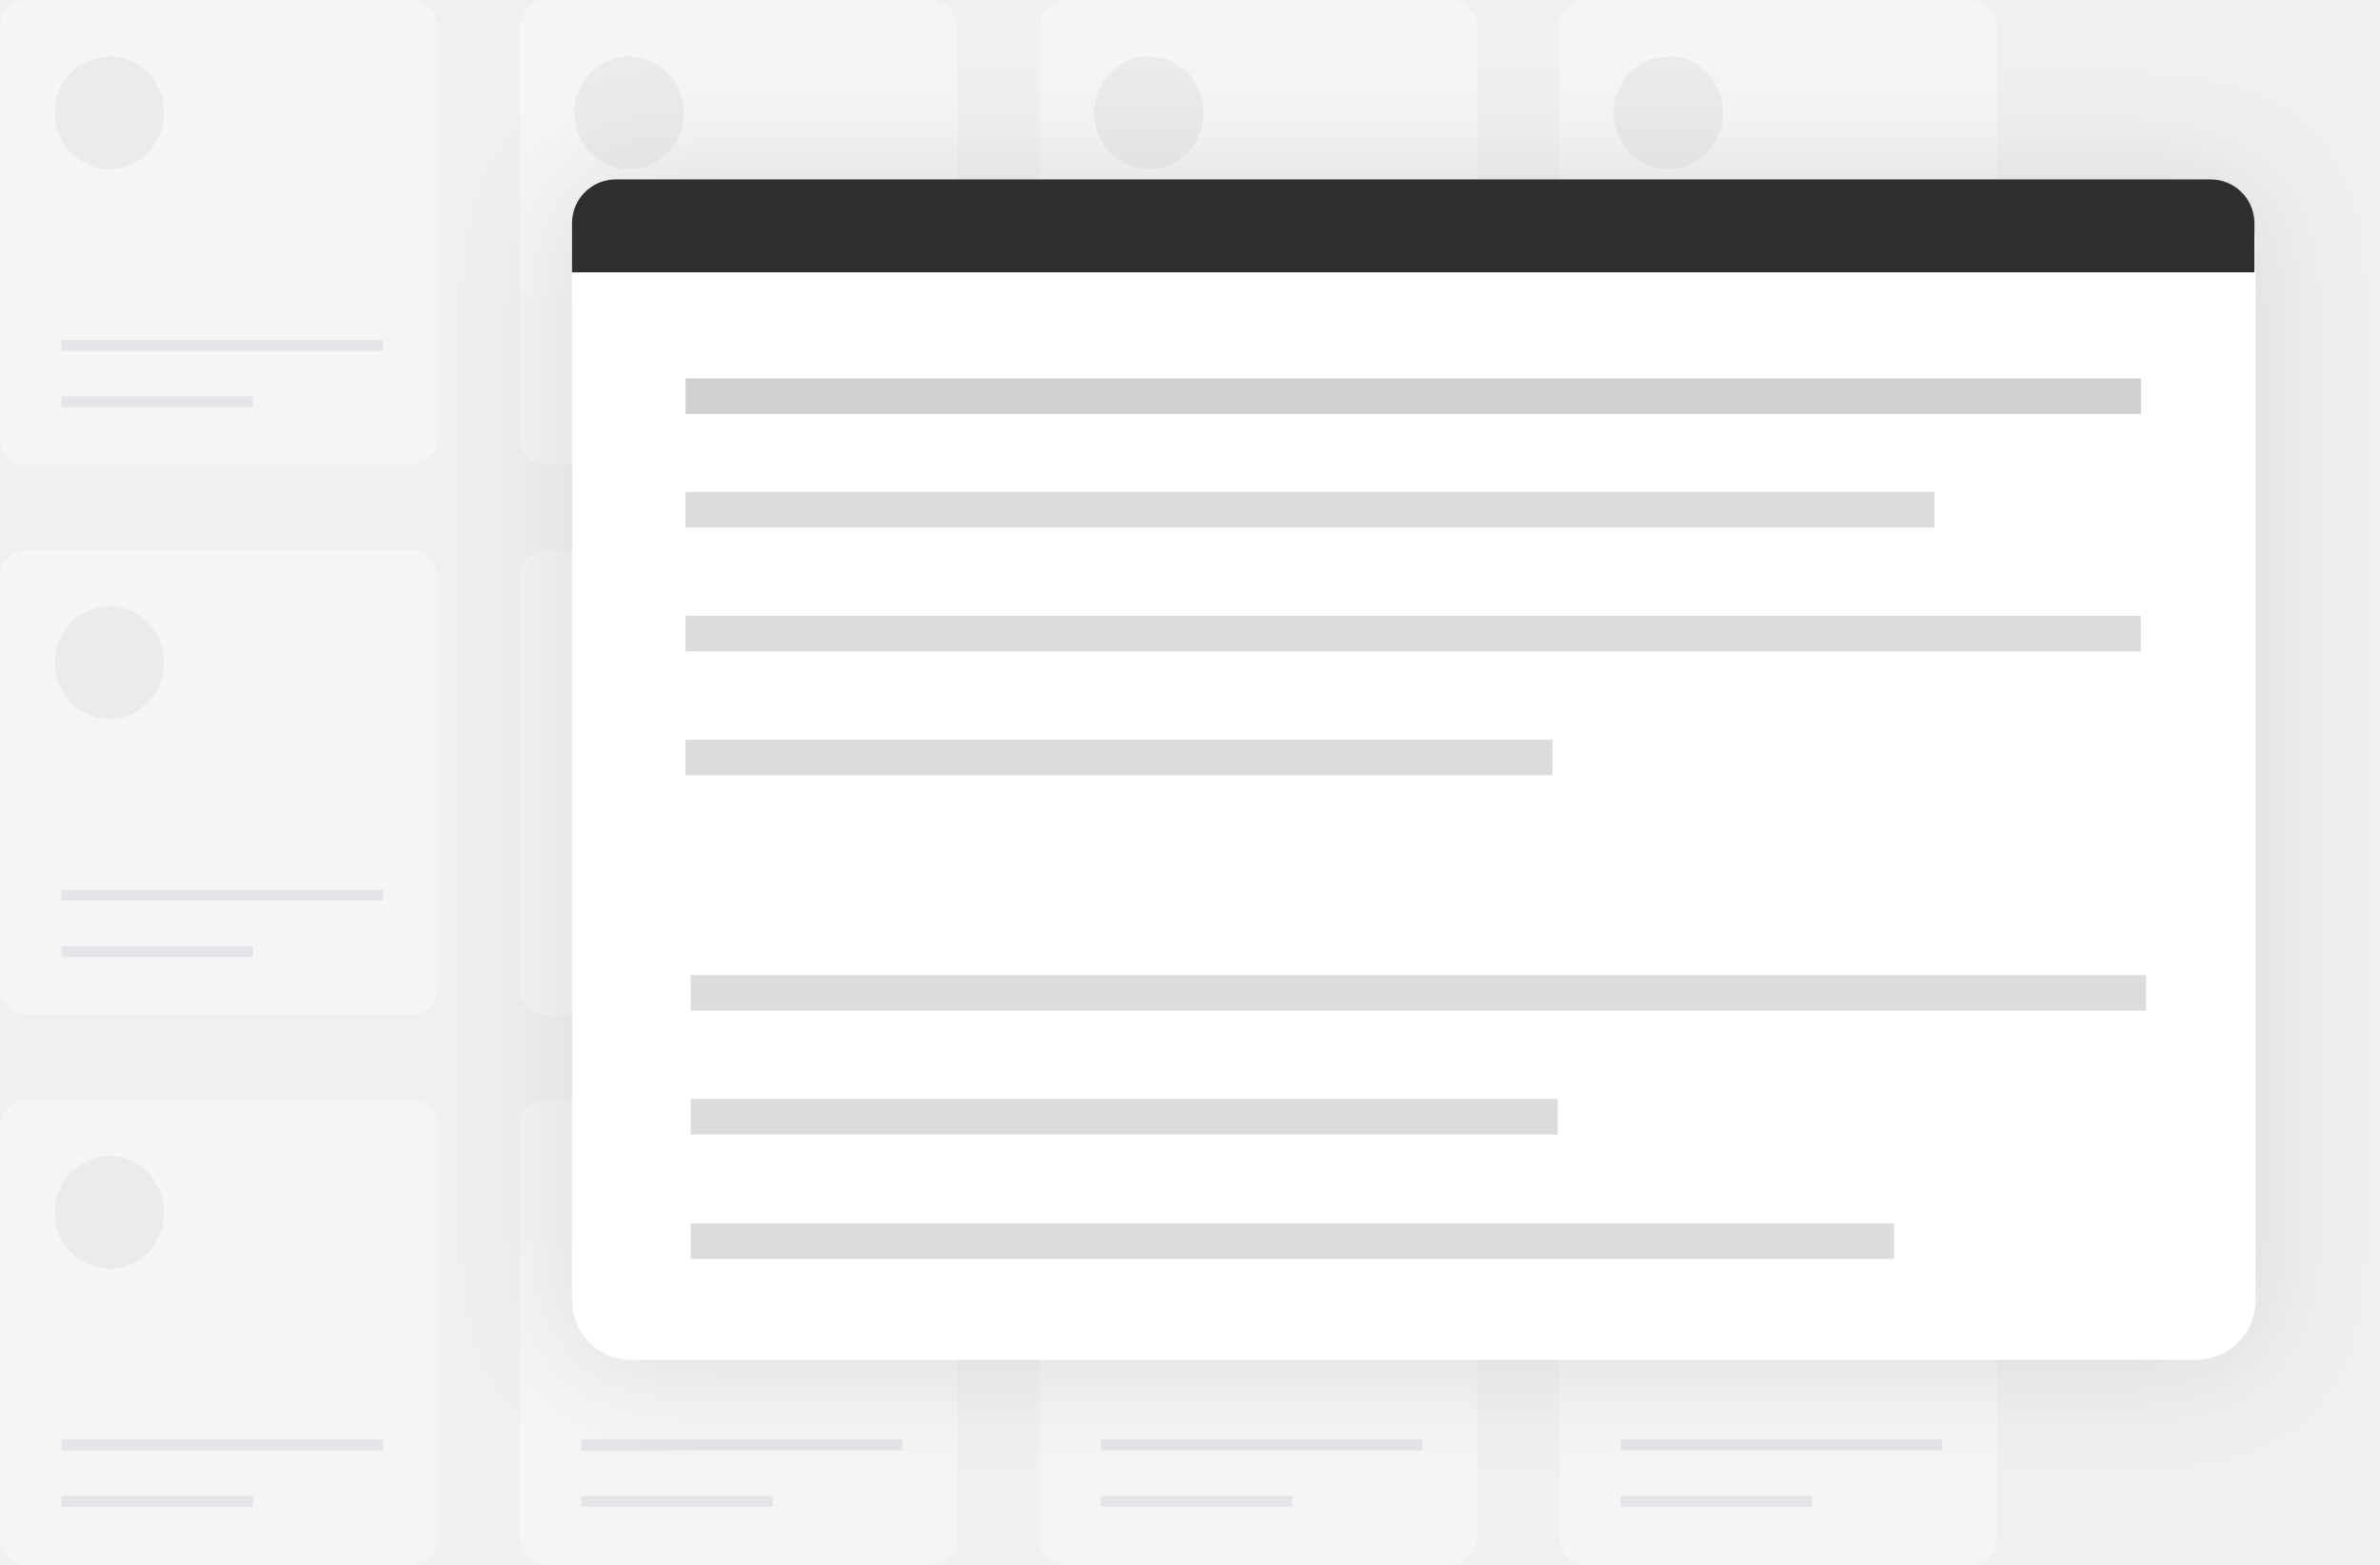
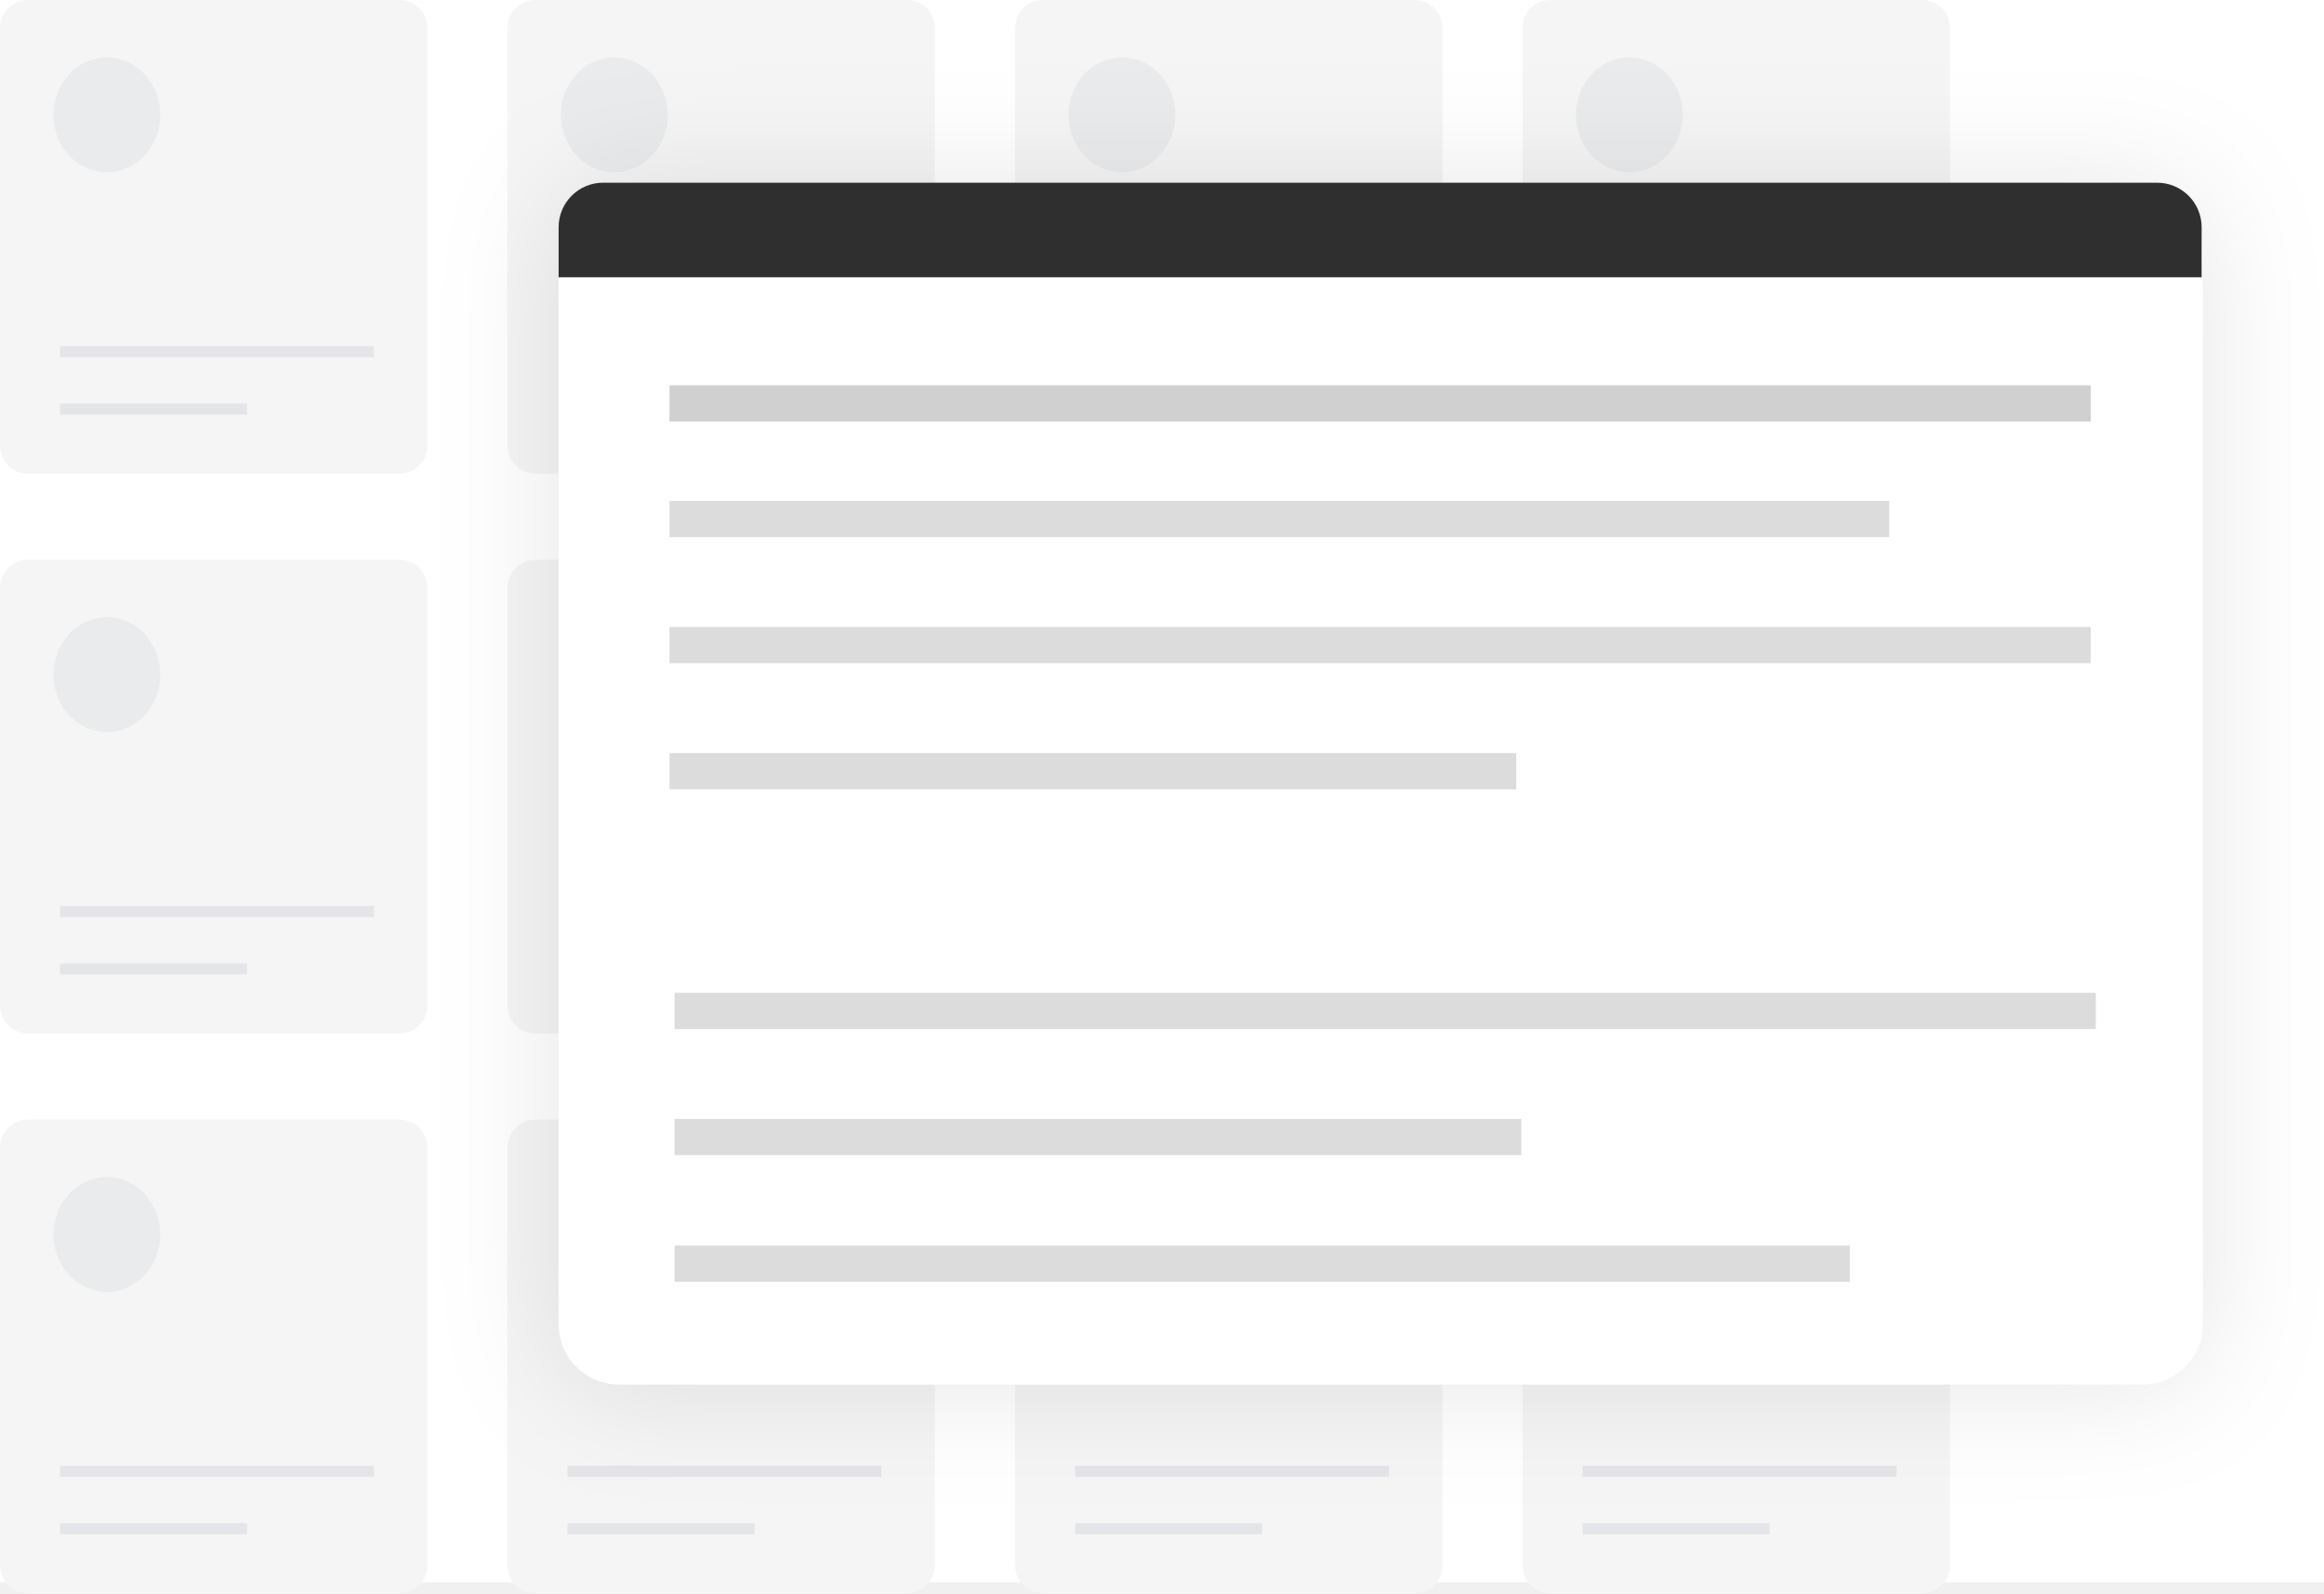
- <svg xmlns="http://www.w3.org/2000/svg" width="219" height="144" viewBox="0 0 219 144" fill="none">
-   <rect y="0" width="40.269" height="42.81" rx="2.516" fill="#F5F5F5" />
-   <path d="M5.662 31.783H35.235M5.662 36.972H23.28" stroke="#E3E5E8" />
-   <ellipse cx="10.067" cy="10.378" rx="5.034" ry="5.189" fill="#EAEBED" />
-   <rect y="50.594" width="40.269" height="42.81" rx="2.516" fill="#F5F5F5" />
-   <path d="M5.662 82.378H35.235M5.662 87.567H23.28" stroke="#E3E5E8" />
-   <ellipse cx="10.067" cy="60.973" rx="5.034" ry="5.189" fill="#EAEBED" />
-   <rect y="101.188" width="40.269" height="42.81" rx="2.516" fill="#F5F5F5" />
-   <path d="M5.662 132.972H35.235M5.662 138.161H23.28" stroke="#E3E5E8" />
-   <ellipse cx="10.067" cy="111.568" rx="5.034" ry="5.189" fill="#EAEBED" />
-   <rect x="47.815" width="40.269" height="42.81" rx="2.516" fill="#F5F5F5" />
-   <ellipse cx="57.883" cy="10.378" rx="5.034" ry="5.189" fill="#EAEBED" />
-   <rect x="47.815" y="50.594" width="40.269" height="42.81" rx="2.516" fill="#F5F5F5" />
-   <ellipse cx="57.883" cy="60.972" rx="5.034" ry="5.189" fill="#F5F5F5" />
-   <rect x="47.815" y="101.19" width="40.269" height="42.81" rx="2.516" fill="#F5F5F5" />
-   <path d="M53.478 132.973H83.051M53.478 138.162H71.096" stroke="#E3E5E8" />
-   <ellipse cx="57.883" cy="111.567" rx="5.034" ry="5.189" fill="#F5F5F5" />
-   <rect x="95.644" width="40.269" height="42.81" rx="2.516" fill="#F5F5F5" />
-   <ellipse cx="105.711" cy="10.378" rx="5.034" ry="5.189" fill="#EAEBED" />
+ <svg xmlns="http://www.w3.org/2000/svg" width="210" height="144" viewBox="0 0 210 144" fill="none">
+   <rect width="210" height="143" fill="white" />
+   <rect width="38.619" height="42.81" rx="2.516" fill="#F5F5F5" />
+   <path d="M5.43 31.783H33.791M5.43 36.972H22.326" stroke="#E3E5E8" />
+   <ellipse cx="9.655" cy="10.378" rx="4.827" ry="5.189" fill="#EAEBED" />
+   <rect y="50.594" width="38.619" height="42.81" rx="2.516" fill="#F5F5F5" />
+   <path d="M5.43 82.378H33.791M5.43 87.568H22.326" stroke="#E3E5E8" />
+   <ellipse cx="9.655" cy="60.973" rx="4.827" ry="5.189" fill="#EAEBED" />
+   <rect y="101.188" width="38.619" height="42.81" rx="2.516" fill="#F5F5F5" />
+   <path d="M5.43 132.972H33.791M5.43 138.161H22.326" stroke="#E3E5E8" />
+   <ellipse cx="9.655" cy="111.568" rx="4.827" ry="5.189" fill="#EAEBED" />
+   <rect x="45.855" width="38.619" height="42.81" rx="2.516" fill="#F5F5F5" />
+   <ellipse cx="55.511" cy="10.378" rx="4.827" ry="5.189" fill="#EAEBED" />
+   <rect x="45.855" y="50.594" width="38.619" height="42.81" rx="2.516" fill="#F5F5F5" />
+   <ellipse cx="55.511" cy="60.972" rx="4.827" ry="5.189" fill="#F5F5F5" />
+   <rect x="45.855" y="101.189" width="38.619" height="42.81" rx="2.516" fill="#F5F5F5" />
+   <path d="M51.287 132.973H79.648M51.287 138.162H68.183" stroke="#E3E5E8" />
+   <ellipse cx="55.511" cy="111.567" rx="4.827" ry="5.189" fill="#F5F5F5" />
+   <rect x="91.725" width="38.619" height="42.81" rx="2.516" fill="#F5F5F5" />
+   <ellipse cx="101.381" cy="10.378" rx="4.827" ry="5.189" fill="#EAEBED" />
  <g filter="url(#filter0_d)">
-     <rect x="95.644" y="50.594" width="40.269" height="42.81" rx="2.516" fill="white" />
-     <rect x="96.144" y="51.094" width="39.269" height="41.81" rx="2.016" stroke="#E3E5E8" />
+     <rect x="91.725" y="50.594" width="38.619" height="42.81" rx="2.516" fill="white" />
+     <rect x="92.225" y="51.094" width="37.619" height="41.81" rx="2.016" stroke="#E3E5E8" />
  </g>
-   <path d="M101.307 82.378H130.88M101.307 87.567H118.925" stroke="#E3E5E8" stroke-width="1.258" />
-   <ellipse cx="105.711" cy="60.972" rx="5.034" ry="5.189" fill="#E3E5E8" />
-   <rect x="95.644" y="101.188" width="40.269" height="42.81" rx="2.516" fill="#F5F5F5" />
-   <path d="M101.307 132.972H130.88M101.307 138.161H118.925" stroke="#E3E5E8" />
-   <ellipse cx="105.711" cy="111.566" rx="5.034" ry="5.189" fill="#F5F5F5" />
-   <rect x="143.455" width="40.269" height="42.81" rx="2.516" fill="#F5F5F5" />
-   <ellipse cx="153.524" cy="10.378" rx="5.034" ry="5.189" fill="#EAEBED" />
+   <path d="M97.156 82.378H125.517M97.156 87.567H114.052" stroke="#E3E5E8" stroke-width="1.258" />
+   <ellipse cx="101.381" cy="60.972" rx="4.827" ry="5.189" fill="#E3E5E8" />
+   <rect x="91.725" y="101.188" width="38.619" height="42.81" rx="2.516" fill="#F5F5F5" />
+   <path d="M97.156 132.972H125.517M97.156 138.161H114.052" stroke="#E3E5E8" />
+   <ellipse cx="101.381" cy="111.566" rx="4.827" ry="5.189" fill="#F5F5F5" />
+   <rect x="137.576" width="38.619" height="42.81" rx="2.516" fill="#F5F5F5" />
+   <ellipse cx="147.231" cy="10.378" rx="4.827" ry="5.189" fill="#EAEBED" />
  <g filter="url(#filter1_d)">
-     <rect x="143.455" y="50.594" width="40.269" height="42.81" rx="2.516" fill="white" />
-     <rect x="143.955" y="51.094" width="39.269" height="41.81" rx="2.016" stroke="#E3E5E8" />
+     <rect x="137.576" y="50.594" width="38.619" height="42.81" rx="2.516" fill="white" />
+     <rect x="138.076" y="51.094" width="37.619" height="41.81" rx="2.016" stroke="#E3E5E8" />
  </g>
-   <path d="M149.121 82.378H178.694M149.121 87.567H166.739" stroke="#E3E5E8" />
-   <ellipse cx="153.524" cy="60.972" rx="5.034" ry="5.189" fill="#E3E5E8" />
-   <rect x="143.455" y="101.188" width="40.269" height="42.81" rx="2.516" fill="#F5F5F5" />
-   <path d="M149.121 132.972H178.694M149.121 138.161H166.739" stroke="#E3E5E8" />
-   <ellipse cx="153.524" cy="111.566" rx="5.034" ry="5.189" fill="#F5F5F5" />
+   <path d="M143.011 82.378H171.372M143.011 87.567H159.907" stroke="#E3E5E8" />
+   <ellipse cx="147.231" cy="60.972" rx="4.827" ry="5.189" fill="#E3E5E8" />
+   <rect x="137.576" y="101.188" width="38.619" height="42.81" rx="2.516" fill="#F5F5F5" />
+   <path d="M143.011 132.972H171.372M143.011 138.161H159.907" stroke="#E3E5E8" />
+   <ellipse cx="147.231" cy="111.566" rx="4.827" ry="5.189" fill="#F5F5F5" />
  <g filter="url(#filter2_d)">
-     <rect x="52.635" y="16.883" width="154.924" height="108.248" rx="5.453" fill="white" />
+     <rect x="50.477" y="16.883" width="148.575" height="108.248" rx="5.453" fill="white" />
  </g>
-   <path d="M63.082 46.904H178.002" stroke="#DCDCDC" stroke-width="3.272" />
-   <path d="M63.082 36.457H196.997" stroke="#D0D0D0" stroke-width="3.272" />
-   <path d="M63.082 58.301H196.997M63.082 69.698H142.861" stroke="#DCDCDC" stroke-width="3.272" />
-   <path d="M63.559 91.365H197.474M63.559 102.762H143.338" stroke="#DCDCDC" stroke-width="3.272" />
-   <path d="M63.559 114.207H174.289" stroke="#DCDCDC" stroke-width="3.272" />
-   <circle cx="56.573" cy="20.901" r="1.362" fill="#969696" />
-   <circle cx="61.341" cy="20.901" r="1.362" fill="#969696" />
-   <circle cx="66.112" cy="20.901" r="1.362" fill="#969696" />
-   <path d="M52.635 20.536C52.635 18.314 54.436 16.512 56.658 16.512H203.421C205.643 16.512 207.445 18.314 207.445 20.536V25.06H52.635V20.536Z" fill="#2F2F2F" />
+   <path d="M60.496 46.904H170.707" stroke="#DCDCDC" stroke-width="3.272" />
+   <path d="M60.496 36.457H188.923" stroke="#D0D0D0" stroke-width="3.272" />
+   <path d="M60.496 58.301H188.923M60.496 69.698H137.006" stroke="#DCDCDC" stroke-width="3.272" />
+   <path d="M60.954 91.365H189.381M60.954 102.762H137.464" stroke="#DCDCDC" stroke-width="3.272" />
+   <path d="M60.954 114.207H167.147" stroke="#DCDCDC" stroke-width="3.272" />
+   <ellipse cx="54.254" cy="20.901" rx="1.306" ry="1.362" fill="#969696" />
+   <ellipse cx="58.826" cy="20.901" rx="1.306" ry="1.362" fill="#969696" />
+   <ellipse cx="63.401" cy="20.901" rx="1.306" ry="1.362" fill="#969696" />
+   <path d="M50.477 20.536C50.477 18.314 52.279 16.512 54.501 16.512H194.919C197.142 16.512 198.943 18.314 198.943 20.536V25.06H50.477V20.536Z" fill="#2F2F2F" />
  <defs>
-     <filter id="filter0_d" x="83.066" y="38.015" width="65.427" height="67.969" filterUnits="userSpaceOnUse" color-interpolation-filters="sRGB">
+     <filter id="filter0_d" x="79.146" y="38.015" width="63.777" height="67.969" filterUnits="userSpaceOnUse" color-interpolation-filters="sRGB">
      <feFlood flood-opacity="0" result="BackgroundImageFix" />
      <feColorMatrix in="SourceAlpha" type="matrix" values="0 0 0 0 0 0 0 0 0 0 0 0 0 0 0 0 0 0 127 0" />
      <feOffset />
      <feGaussianBlur stdDeviation="6.29" />
      <feColorMatrix type="matrix" values="0 0 0 0 0 0 0 0 0 0 0 0 0 0 0 0 0 0 0.1 0" />
      <feBlend mode="normal" in2="BackgroundImageFix" result="effect1_dropShadow" />
      <feBlend mode="normal" in="SourceGraphic" in2="effect1_dropShadow" result="shape" />
    </filter>
-     <filter id="filter1_d" x="130.876" y="38.015" width="65.427" height="67.969" filterUnits="userSpaceOnUse" color-interpolation-filters="sRGB">
+     <filter id="filter1_d" x="124.997" y="38.015" width="63.777" height="67.969" filterUnits="userSpaceOnUse" color-interpolation-filters="sRGB">
      <feFlood flood-opacity="0" result="BackgroundImageFix" />
      <feColorMatrix in="SourceAlpha" type="matrix" values="0 0 0 0 0 0 0 0 0 0 0 0 0 0 0 0 0 0 127 0" />
      <feOffset />
      <feGaussianBlur stdDeviation="6.29" />
      <feColorMatrix type="matrix" values="0 0 0 0 0 0 0 0 0 0 0 0 0 0 0 0 0 0 0.1 0" />
      <feBlend mode="normal" in2="BackgroundImageFix" result="effect1_dropShadow" />
      <feBlend mode="normal" in="SourceGraphic" in2="effect1_dropShadow" result="shape" />
    </filter>
-     <filter id="filter2_d" x="41.729" y="5.977" width="176.735" height="130.059" filterUnits="userSpaceOnUse" color-interpolation-filters="sRGB">
+     <filter id="filter2_d" x="39.572" y="5.977" width="170.386" height="130.059" filterUnits="userSpaceOnUse" color-interpolation-filters="sRGB">
      <feFlood flood-opacity="0" result="BackgroundImageFix" />
      <feColorMatrix in="SourceAlpha" type="matrix" values="0 0 0 0 0 0 0 0 0 0 0 0 0 0 0 0 0 0 127 0" />
      <feOffset />
      <feGaussianBlur stdDeviation="5.453" />
      <feColorMatrix type="matrix" values="0 0 0 0 0 0 0 0 0 0 0 0 0 0 0 0 0 0 0.1 0" />
      <feBlend mode="normal" in2="BackgroundImageFix" result="effect1_dropShadow" />
      <feBlend mode="normal" in="SourceGraphic" in2="effect1_dropShadow" result="shape" />
    </filter>
  </defs>
</svg>
